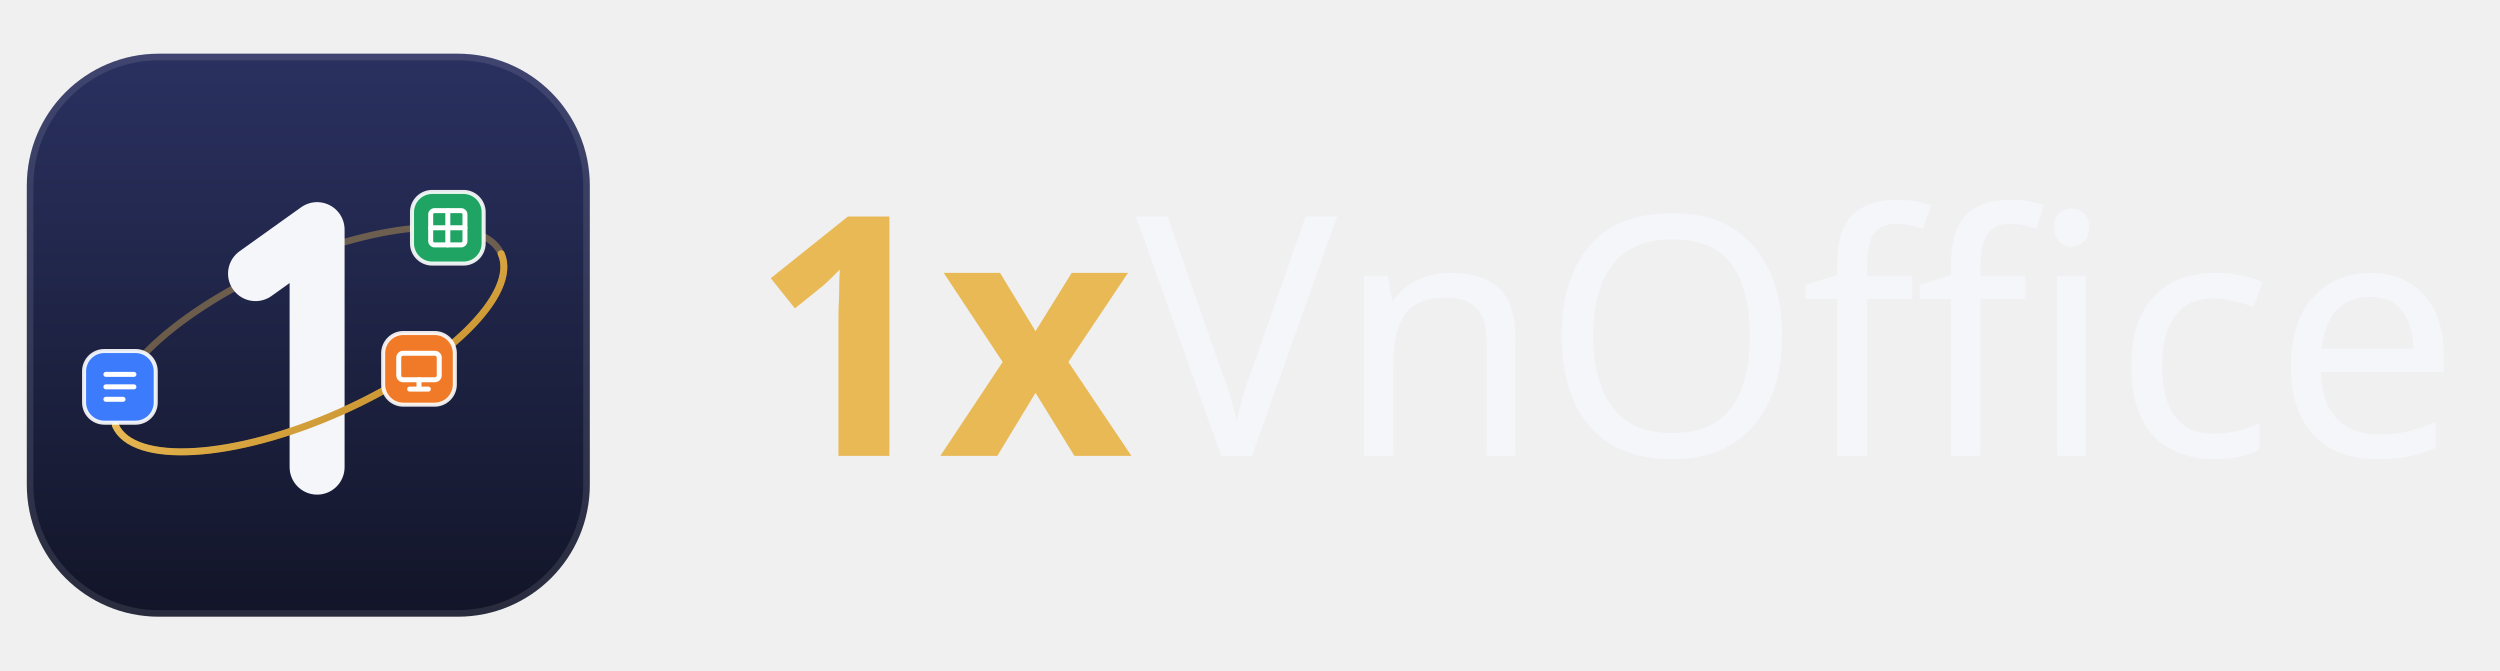
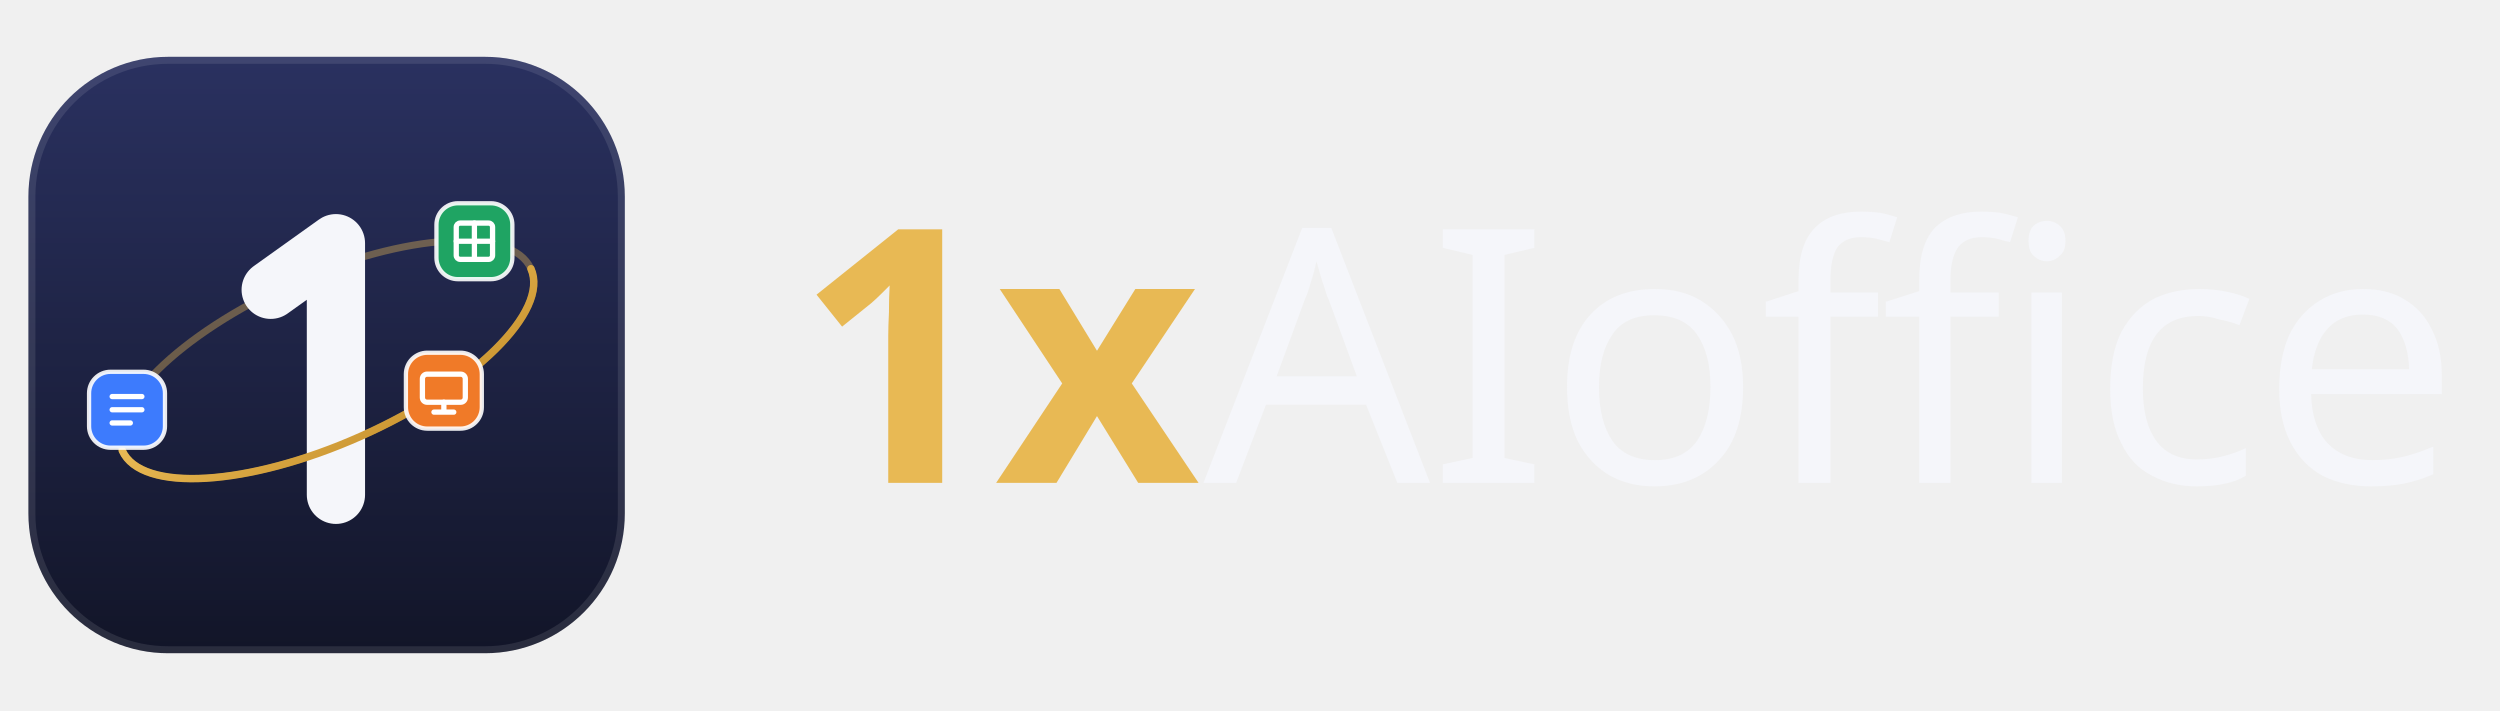
- <svg xmlns="http://www.w3.org/2000/svg" viewBox="0 0 373.0 100.0" width="268.5" height="72.0">
+ <svg xmlns="http://www.w3.org/2000/svg" viewBox="0 0 352.1 100.0" width="253.5" height="72.0">
  <defs>
    <linearGradient id="inkl" x1="0" y1="0" x2="0" y2="1">
      <stop offset="0" stop-color="#2A3160" />
      <stop offset="1" stop-color="#121528" />
    </linearGradient>
    <linearGradient id="goldl" x1="0" y1="0" x2="1" y2="1">
      <stop offset="0" stop-color="#E8B954" />
      <stop offset="1" stop-color="#C8922E" />
    </linearGradient>
  </defs>
  <g transform="translate(4.00 8.00) scale(0.32812)">
    <rect x="0" y="0" width="256" height="256" rx="60" fill="url(#inkl)" />
    <rect x="1.5" y="1.5" width="253" height="253" rx="58.5" fill="none" stroke="#FFFFFF" stroke-opacity="0.10" stroke-width="3" />
    <ellipse cx="128" cy="130" rx="96" ry="36" transform="rotate(-24 128 130)" fill="none" stroke="#E8B954" stroke-opacity="0.38" stroke-width="3" />
    <path d="M104 100 L132 80 L132 188" fill="none" stroke="#F5F6FA" stroke-width="25" stroke-linecap="round" stroke-linejoin="round" />
    <path d="M32 130 A96 36 0 0 0 224 130" transform="rotate(-24 128 130)" fill="none" stroke="url(#goldl)" stroke-width="3.2" stroke-linecap="round" />
    <g transform="translate(25.33 134.49) scale(1.4167)">
      <rect x="0.5" y="0.5" width="23" height="23" rx="6.5" fill="#3D7BFD" stroke="#FFFFFF" stroke-opacity="0.9" stroke-width="1.3" />
      <g fill="none" stroke="#FFFFFF" stroke-width="1.6" stroke-linecap="round" stroke-linejoin="round">
        <path d="M7.5 8h9M7.5 12h9M7.5 16h5.5" />
      </g>
    </g>
    <g transform="translate(174.44 62.15) scale(1.4167)">
      <rect x="0.5" y="0.5" width="23" height="23" rx="6.5" fill="#1FA463" stroke="#FFFFFF" stroke-opacity="0.9" stroke-width="1.3" />
      <g fill="none" stroke="#FFFFFF" stroke-width="1.6" stroke-linecap="round" stroke-linejoin="round">
        <rect x="6.5" y="6.5" width="11" height="11" rx="1.2" />
        <path d="M6.5 12h11M12 6.5v11" />
      </g>
    </g>
    <g transform="translate(161.33 126.30) scale(1.4167)">
      <rect x="0.5" y="0.5" width="23" height="23" rx="6.5" fill="#F07A28" stroke="#FFFFFF" stroke-opacity="0.9" stroke-width="1.3" />
      <g fill="none" stroke="#FFFFFF" stroke-width="1.6" stroke-linecap="round" stroke-linejoin="round">
        <rect x="5.5" y="7" width="13" height="8.5" rx="1.4" />
        <path d="M12 15.5V18.5M9 18.5h6" />
      </g>
    </g>
  </g>
  <path d="M132.7 68.0L125.1 68.0L125.1 47.3Q125.1 46.0 125.2 44.0Q125.2 41.8 125.3 40.2Q125.0 40.5 124.2 41.3Q123.4 42.1 122.7 42.7L118.6 46.0L115.0 41.5L126.5 32.3L132.7 32.3L132.7 68.0ZM149.6 54.0L140.8 40.7L149.2 40.7L154.5 49.4L159.9 40.7L168.3 40.7L159.4 54.0L168.8 68.0L160.3 68.0L154.5 58.6L148.8 68.0L140.3 68.0L149.6 54.0Z" fill="#E8B954" />
-   <path d="M199.5 32.3L186.8 68.0L182.2 68.0L169.5 32.3L174.2 32.3L182.2 55.2Q183.1 57.4 183.6 59.3Q184.2 61.2 184.5 63.0Q184.8 61.2 185.4 59.3Q185.9 57.4 186.8 55.1L194.8 32.3L199.5 32.3ZM216.4 40.7Q221.2 40.7 223.7 43.0Q226.1 45.3 226.1 50.5L226.1 68.0L221.8 68.0L221.8 50.8Q221.8 44.4 215.8 44.4Q211.3 44.4 209.6 46.9Q207.9 49.4 207.9 54.1L207.9 68.0L203.5 68.0L203.5 41.2L207.1 41.2L207.7 44.8L207.9 44.8Q209.2 42.8 211.6 41.7Q213.8 40.7 216.4 40.7ZM265.9 50.1Q265.9 55.6 264.0 59.8Q262.1 63.9 258.5 66.2Q254.9 68.5 249.5 68.5Q243.9 68.5 240.2 66.2Q236.6 63.9 234.8 59.8Q233.0 55.6 233.0 50.0Q233.0 44.5 234.8 40.5Q236.6 36.3 240.2 34.0Q243.9 31.8 249.5 31.8Q254.9 31.8 258.5 34.0Q262.1 36.3 264.0 40.4Q265.9 44.5 265.9 50.1ZM237.7 50.1Q237.7 56.9 240.6 60.7Q243.4 64.6 249.5 64.6Q255.6 64.6 258.4 60.7Q261.1 56.9 261.1 50.1Q261.1 43.3 258.4 39.5Q255.6 35.7 249.5 35.7Q243.5 35.7 240.6 39.5Q237.7 43.3 237.7 50.1ZM285.3 44.6L278.6 44.6L278.6 68.0L274.1 68.0L274.1 44.6L269.4 44.6L269.4 42.5L274.1 41.0L274.1 39.5Q274.1 34.3 276.4 32.0Q278.8 29.8 282.8 29.8Q284.4 29.8 285.8 30.0Q287.1 30.3 288.1 30.6L286.9 34.1Q286.1 33.9 285.1 33.6Q284.0 33.4 282.9 33.4Q280.7 33.4 279.6 34.8Q278.6 36.3 278.6 39.5L278.6 41.2L285.3 41.2L285.3 44.6ZM302.2 44.6L295.5 44.6L295.5 68.0L291.1 68.0L291.1 44.6L286.4 44.6L286.4 42.5L291.1 41.0L291.1 39.5Q291.1 34.3 293.4 32.0Q295.7 29.8 299.8 29.8Q301.4 29.8 302.7 30.0Q304.0 30.3 305.0 30.6L303.8 34.1Q303.0 33.9 302.0 33.6Q300.9 33.4 299.8 33.4Q297.6 33.4 296.6 34.8Q295.5 36.3 295.5 39.5L295.5 41.2L302.2 41.2L302.2 44.6ZM309.1 31.1Q310.1 31.1 310.9 31.8Q311.7 32.5 311.7 33.9Q311.7 35.4 310.9 36.0Q310.1 36.8 309.1 36.8Q308.0 36.8 307.2 36.0Q306.5 35.4 306.5 33.9Q306.5 32.5 307.2 31.8Q308.0 31.1 309.1 31.1ZM311.2 41.2L311.2 68.0L306.9 68.0L306.9 41.2L311.2 41.2ZM330.2 68.5Q326.7 68.5 323.9 67.0Q321.1 65.6 319.6 62.5Q318.0 59.5 318.0 54.8Q318.0 49.8 319.6 46.7Q321.3 43.6 324.1 42.1Q326.9 40.7 330.6 40.7Q332.6 40.7 334.5 41.1Q336.4 41.5 337.6 42.1L336.2 45.8Q335.1 45.3 333.4 45.0Q331.9 44.5 330.4 44.5Q322.6 44.5 322.6 54.7Q322.6 59.5 324.5 62.1Q326.4 64.7 330.2 64.7Q332.4 64.7 334.1 64.2Q335.8 63.8 337.1 63.1L337.1 67.0Q335.8 67.8 334.2 68.1Q332.6 68.5 330.2 68.5ZM353.6 40.7Q357.1 40.7 359.5 42.2Q362.0 43.7 363.3 46.4Q364.6 49.1 364.6 52.8L364.6 55.5L346.3 55.5Q346.4 60.0 348.6 62.4Q350.9 64.8 354.9 64.8Q357.4 64.8 359.4 64.3Q361.4 63.8 363.4 62.9L363.4 66.8Q361.4 67.7 359.4 68.1Q357.4 68.5 354.6 68.5Q350.9 68.5 347.9 67.0Q345.0 65.4 343.4 62.3Q341.8 59.2 341.8 54.8Q341.8 50.4 343.2 47.2Q344.7 44.1 347.4 42.4Q350.1 40.7 353.6 40.7ZM353.6 44.3Q350.4 44.3 348.6 46.3Q346.8 48.3 346.4 52.0L360.1 52.0Q360.0 48.5 358.4 46.4Q356.9 44.3 353.6 44.3Z" fill="#F5F6FA" />
+   <path d="M196.8 68.0L192.4 57.0L178.3 57.0L174.1 68.0L169.5 68.0L183.4 32.1L187.5 32.1L201.4 68.0L196.8 68.0ZM187.1 42.1Q186.9 41.8 186.6 40.7Q186.2 39.6 185.9 38.5Q185.6 37.4 185.4 36.8Q185.1 38.3 184.6 39.8Q184.2 41.3 183.8 42.1L179.8 53.0L191.1 53.0L187.1 42.1ZM216.1 68.0L203.2 68.0L203.2 65.4L207.4 64.5L207.4 35.9L203.2 34.9L203.2 32.3L216.1 32.3L216.1 34.9L211.9 35.9L211.9 64.5L216.1 65.4L216.1 68.0ZM245.5 54.5Q245.5 61.2 242.1 64.8Q238.7 68.5 233.0 68.5Q229.4 68.5 226.6 66.9Q223.8 65.2 222.2 62.1Q220.7 59.0 220.7 54.5Q220.7 47.9 224.0 44.3Q227.3 40.7 233.1 40.7Q236.8 40.7 239.5 42.3Q242.3 44.0 243.9 47.0Q245.5 50.1 245.5 54.5ZM225.2 54.5Q225.2 59.3 227.1 62.1Q229.0 64.8 233.1 64.8Q237.1 64.8 239.0 62.1Q240.9 59.3 240.9 54.5Q240.9 49.8 239.0 47.1Q237.1 44.4 233.0 44.4Q228.9 44.4 227.1 47.1Q225.2 49.8 225.2 54.5ZM264.5 44.6L257.8 44.6L257.8 68.0L253.3 68.0L253.3 44.6L248.7 44.6L248.7 42.5L253.3 41.0L253.3 39.5Q253.3 34.3 255.7 32.0Q257.9 29.8 262.1 29.8Q263.6 29.8 265.0 30.0Q266.3 30.3 267.2 30.6L266.1 34.1Q265.3 33.9 264.2 33.6Q263.2 33.4 262.1 33.4Q259.9 33.4 258.8 34.8Q257.8 36.3 257.8 39.5L257.8 41.2L264.5 41.2L264.5 44.6ZM281.5 44.6L274.7 44.6L274.7 68.0L270.3 68.0L270.3 44.6L265.6 44.6L265.6 42.5L270.3 41.0L270.3 39.5Q270.3 34.3 272.6 32.0Q274.9 29.8 279.0 29.8Q280.6 29.8 281.9 30.0Q283.2 30.3 284.2 30.6L283.1 34.1Q282.2 33.9 281.2 33.6Q280.2 33.4 279.1 33.4Q276.9 33.4 275.8 34.8Q274.7 36.3 274.7 39.5L274.7 41.2L281.5 41.2L281.5 44.6ZM288.3 31.1Q289.3 31.1 290.1 31.8Q290.9 32.5 290.9 33.9Q290.9 35.4 290.1 36.0Q289.3 36.8 288.3 36.8Q287.2 36.8 286.4 36.0Q285.7 35.4 285.7 33.9Q285.7 32.5 286.4 31.8Q287.2 31.1 288.3 31.1ZM290.4 41.2L290.4 68.0L286.1 68.0L286.1 41.2L290.4 41.2ZM309.4 68.5Q305.9 68.5 303.1 67.0Q300.3 65.6 298.8 62.5Q297.2 59.5 297.2 54.8Q297.2 49.8 298.8 46.7Q300.5 43.6 303.3 42.1Q306.1 40.7 309.8 40.7Q311.8 40.7 313.7 41.1Q315.6 41.5 316.8 42.1L315.4 45.8Q314.2 45.3 312.6 45.0Q311.1 44.5 309.6 44.5Q301.8 44.5 301.8 54.7Q301.8 59.5 303.7 62.1Q305.6 64.7 309.4 64.7Q311.6 64.7 313.3 64.2Q314.9 63.8 316.3 63.1L316.3 67.0Q315.0 67.8 313.4 68.1Q311.8 68.5 309.4 68.5ZM332.8 40.7Q336.3 40.7 338.7 42.2Q341.2 43.7 342.5 46.4Q343.9 49.1 343.9 52.8L343.9 55.5L325.5 55.5Q325.6 60.0 327.8 62.4Q330.1 64.8 334.1 64.8Q336.6 64.8 338.6 64.3Q340.6 63.8 342.7 62.9L342.7 66.8Q340.6 67.7 338.6 68.1Q336.6 68.5 333.9 68.5Q330.1 68.5 327.1 67.0Q324.2 65.4 322.6 62.3Q321.0 59.2 321.0 54.8Q321.0 50.4 322.4 47.2Q323.9 44.1 326.6 42.4Q329.3 40.7 332.8 40.7ZM332.8 44.3Q329.6 44.3 327.8 46.3Q326.0 48.3 325.6 52.0L339.3 52.0Q339.2 48.5 337.7 46.4Q336.1 44.3 332.8 44.3Z" fill="#F5F6FA" />
</svg>
